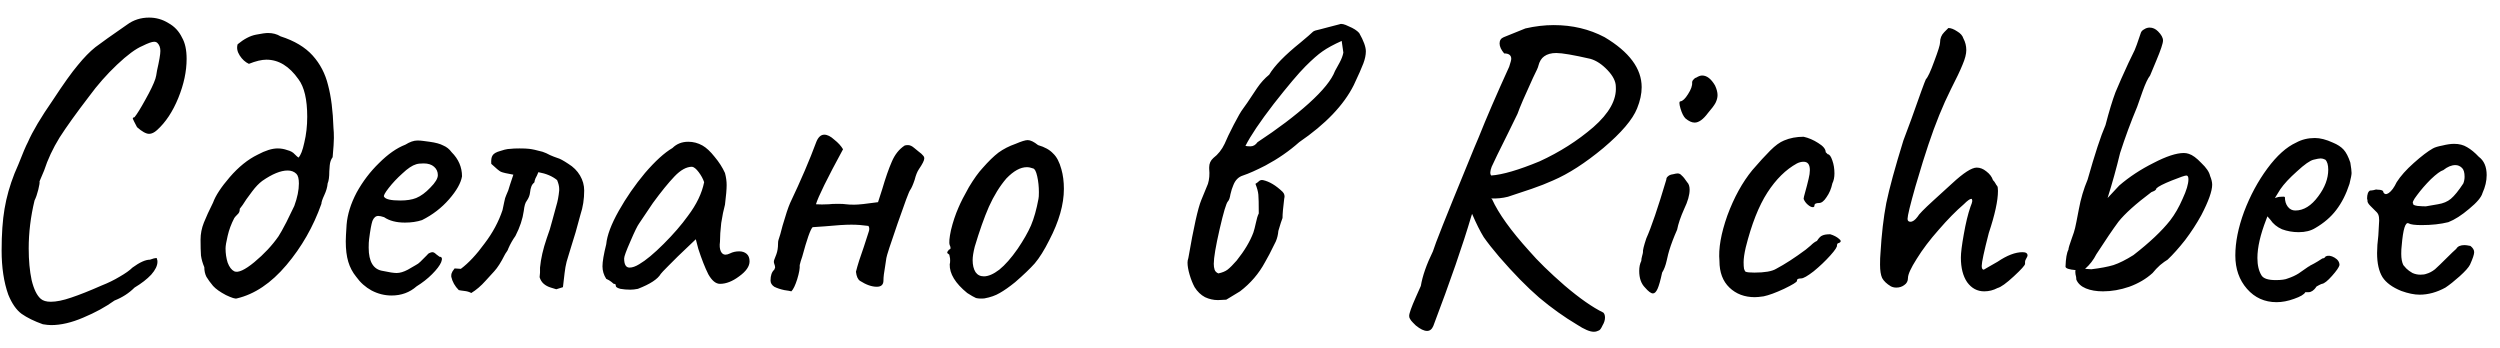
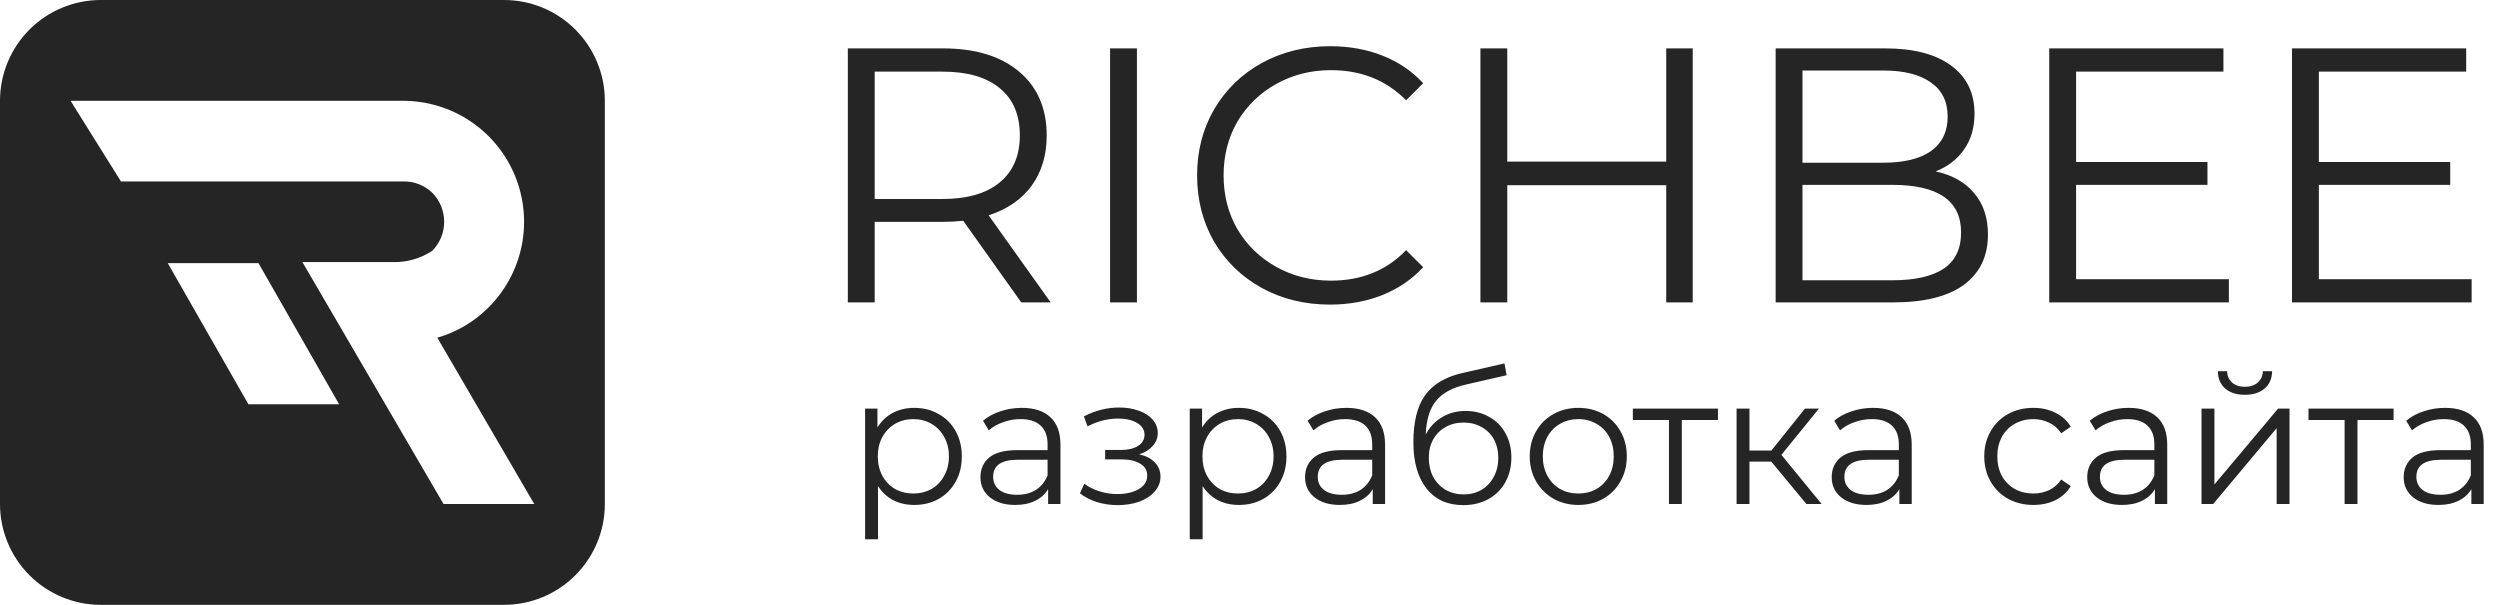
- <svg xmlns="http://www.w3.org/2000/svg" width="108" height="15" viewBox="0 0 108 15" fill="none">
-   <path d="M1.852 14.008C1.48 13.876 1.174 13.726 0.934 13.558C0.706 13.39 0.514 13.114 0.358 12.73C0.166 12.19 0.07 11.554 0.07 10.822C0.07 10.114 0.112 9.514 0.196 9.022C0.28 8.518 0.424 8.008 0.628 7.492L0.79 7.114C0.982 6.622 1.12 6.298 1.204 6.142C1.408 5.674 1.768 5.068 2.284 4.324C2.74 3.628 3.1 3.124 3.364 2.812C3.628 2.488 3.88 2.23 4.12 2.038C4.372 1.846 4.828 1.522 5.488 1.066C5.764 0.862 6.082 0.76 6.442 0.76C6.742 0.76 7.018 0.838 7.27 0.994C7.534 1.138 7.732 1.348 7.864 1.624C7.996 1.852 8.062 2.158 8.062 2.542C8.062 3.082 7.942 3.646 7.702 4.234C7.462 4.822 7.156 5.284 6.784 5.62C6.664 5.728 6.55 5.782 6.442 5.782C6.31 5.782 6.136 5.686 5.92 5.494C5.812 5.29 5.752 5.17 5.74 5.134C5.728 5.098 5.752 5.074 5.812 5.062C5.92 4.93 6.076 4.678 6.28 4.306C6.496 3.922 6.64 3.622 6.712 3.406C6.736 3.334 6.76 3.214 6.784 3.046C6.88 2.626 6.928 2.344 6.928 2.2C6.928 2.056 6.886 1.942 6.802 1.858C6.766 1.822 6.718 1.804 6.658 1.804C6.562 1.804 6.394 1.864 6.154 1.984C5.866 2.104 5.5 2.374 5.056 2.794C4.612 3.214 4.21 3.67 3.85 4.162C3.298 4.882 2.872 5.476 2.572 5.944C2.284 6.412 2.062 6.886 1.906 7.366L1.708 7.834C1.72 7.882 1.702 8.002 1.654 8.194C1.606 8.386 1.552 8.542 1.492 8.662C1.324 9.358 1.24 10.048 1.24 10.732C1.24 11.248 1.282 11.704 1.366 12.1C1.462 12.496 1.594 12.766 1.762 12.91C1.858 12.994 2.002 13.036 2.194 13.036C2.434 13.036 2.728 12.976 3.076 12.856C3.436 12.736 3.874 12.562 4.39 12.334C4.666 12.226 4.924 12.1 5.164 11.956C5.416 11.812 5.602 11.68 5.722 11.56C6.034 11.332 6.286 11.218 6.478 11.218C6.61 11.17 6.7 11.146 6.748 11.146C6.772 11.146 6.784 11.164 6.784 11.2C6.796 11.224 6.802 11.26 6.802 11.308C6.802 11.476 6.712 11.662 6.532 11.866C6.352 12.058 6.112 12.244 5.812 12.424C5.572 12.664 5.284 12.85 4.948 12.982C4.564 13.258 4.114 13.504 3.598 13.72C3.094 13.936 2.632 14.044 2.212 14.044C2.116 14.044 1.996 14.032 1.852 14.008ZM10.23 12.892C10.17 12.916 10.014 12.868 9.762 12.748C9.51 12.616 9.324 12.484 9.204 12.352C9.084 12.208 8.988 12.076 8.916 11.956C8.856 11.836 8.826 11.698 8.826 11.542C8.754 11.374 8.706 11.206 8.682 11.038C8.67 10.858 8.664 10.63 8.664 10.354C8.664 10.102 8.712 9.856 8.808 9.616C8.904 9.376 9.036 9.088 9.204 8.752C9.312 8.452 9.552 8.086 9.924 7.654C10.308 7.21 10.71 6.886 11.13 6.682C11.466 6.502 11.754 6.412 11.994 6.412C12.138 6.412 12.276 6.436 12.408 6.484C12.552 6.52 12.66 6.58 12.732 6.664C12.804 6.736 12.858 6.784 12.894 6.808C12.99 6.712 13.074 6.496 13.146 6.16C13.23 5.812 13.272 5.44 13.272 5.044C13.272 4.3 13.146 3.76 12.894 3.424C12.498 2.86 12.036 2.578 11.508 2.578C11.304 2.578 11.052 2.638 10.752 2.758C10.596 2.686 10.464 2.566 10.356 2.398C10.248 2.23 10.218 2.068 10.266 1.912C10.542 1.684 10.806 1.546 11.058 1.498C11.298 1.45 11.472 1.426 11.58 1.426C11.784 1.426 11.964 1.474 12.12 1.57C12.72 1.762 13.182 2.038 13.506 2.398C13.83 2.758 14.052 3.184 14.172 3.676C14.304 4.168 14.382 4.786 14.406 5.53C14.418 5.638 14.424 5.782 14.424 5.962C14.424 6.118 14.406 6.394 14.37 6.79C14.298 6.886 14.256 7.006 14.244 7.15C14.232 7.294 14.226 7.378 14.226 7.402C14.226 7.642 14.202 7.816 14.154 7.924C14.142 8.08 14.094 8.248 14.01 8.428C13.926 8.608 13.884 8.734 13.884 8.806C13.536 9.79 13.032 10.672 12.372 11.452C11.712 12.232 10.998 12.712 10.23 12.892ZM10.122 11.722C10.29 11.794 10.578 11.662 10.986 11.326C11.406 10.978 11.754 10.606 12.03 10.21C12.102 10.102 12.216 9.898 12.372 9.598C12.528 9.286 12.642 9.052 12.714 8.896C12.846 8.536 12.912 8.212 12.912 7.924C12.912 7.72 12.876 7.582 12.804 7.51C12.708 7.414 12.582 7.366 12.426 7.366C12.126 7.366 11.76 7.516 11.328 7.816C11.184 7.924 11.04 8.074 10.896 8.266C10.764 8.446 10.68 8.56 10.644 8.608C10.524 8.8 10.428 8.938 10.356 9.022V9.058C10.356 9.142 10.32 9.214 10.248 9.274C10.188 9.334 10.146 9.382 10.122 9.418C9.99 9.67 9.894 9.928 9.834 10.192C9.774 10.444 9.744 10.624 9.744 10.732C9.744 10.948 9.774 11.152 9.834 11.344C9.906 11.536 10.002 11.662 10.122 11.722ZM17.997 12.37C17.697 12.634 17.337 12.766 16.917 12.766C16.617 12.766 16.329 12.694 16.053 12.55C15.789 12.406 15.567 12.208 15.387 11.956C15.231 11.764 15.117 11.548 15.045 11.308C14.973 11.068 14.937 10.774 14.937 10.426C14.937 10.306 14.949 10.066 14.973 9.706C15.009 9.262 15.153 8.8 15.405 8.32C15.669 7.84 15.993 7.414 16.377 7.042C16.761 6.658 17.139 6.394 17.511 6.25C17.703 6.13 17.877 6.07 18.033 6.07C18.117 6.07 18.201 6.076 18.285 6.088C18.369 6.1 18.459 6.112 18.555 6.124C18.819 6.16 19.017 6.214 19.149 6.286C19.293 6.346 19.413 6.442 19.509 6.574C19.809 6.874 19.959 7.222 19.959 7.618C19.911 7.906 19.725 8.236 19.401 8.608C19.077 8.98 18.687 9.28 18.231 9.508C18.015 9.58 17.769 9.616 17.493 9.616C17.121 9.616 16.821 9.538 16.593 9.382C16.485 9.346 16.401 9.328 16.341 9.328C16.233 9.328 16.149 9.4 16.089 9.544C16.041 9.688 15.993 9.952 15.945 10.336C15.933 10.42 15.927 10.54 15.927 10.696C15.927 11.308 16.131 11.644 16.539 11.704C16.815 11.764 17.013 11.794 17.133 11.794C17.277 11.794 17.439 11.746 17.619 11.65L17.961 11.452C18.033 11.416 18.099 11.368 18.159 11.308C18.219 11.248 18.273 11.194 18.321 11.146C18.345 11.122 18.381 11.086 18.429 11.038C18.477 10.978 18.519 10.942 18.555 10.93C18.603 10.906 18.645 10.894 18.681 10.894C18.729 10.894 18.783 10.924 18.843 10.984C18.903 11.032 18.951 11.068 18.987 11.092C19.095 11.092 19.119 11.17 19.059 11.326C18.999 11.47 18.867 11.644 18.663 11.848C18.471 12.04 18.249 12.214 17.997 12.37ZM17.979 8.554C18.183 8.47 18.387 8.32 18.591 8.104C18.807 7.888 18.915 7.708 18.915 7.564C18.915 7.42 18.861 7.3 18.753 7.204C18.645 7.108 18.495 7.06 18.303 7.06C18.159 7.06 18.051 7.072 17.979 7.096C17.811 7.144 17.613 7.276 17.385 7.492C17.157 7.696 16.959 7.906 16.791 8.122C16.623 8.338 16.557 8.464 16.593 8.5C16.653 8.608 16.887 8.662 17.295 8.662C17.571 8.662 17.799 8.626 17.979 8.554ZM20.359 12.658C20.275 12.61 20.173 12.58 20.053 12.568C19.945 12.556 19.867 12.544 19.819 12.532C19.651 12.364 19.543 12.172 19.495 11.956V11.902C19.495 11.842 19.513 11.782 19.549 11.722C19.597 11.662 19.627 11.62 19.639 11.596L19.909 11.614C20.245 11.362 20.587 10.996 20.935 10.516C21.283 10.06 21.541 9.58 21.709 9.076C21.733 8.98 21.757 8.866 21.781 8.734C21.805 8.602 21.835 8.5 21.871 8.428C21.931 8.308 21.985 8.158 22.033 7.978C22.093 7.798 22.141 7.654 22.177 7.546C21.901 7.498 21.721 7.456 21.637 7.42C21.565 7.384 21.427 7.27 21.223 7.078C21.211 6.91 21.229 6.79 21.277 6.718C21.325 6.634 21.439 6.568 21.619 6.52C21.655 6.508 21.715 6.49 21.799 6.466C21.895 6.442 21.979 6.43 22.051 6.43C22.135 6.418 22.267 6.412 22.447 6.412C22.627 6.412 22.765 6.418 22.861 6.43C22.981 6.442 23.173 6.484 23.437 6.556C23.545 6.592 23.653 6.64 23.761 6.7C23.869 6.748 23.977 6.79 24.085 6.826C24.181 6.85 24.337 6.934 24.553 7.078C24.769 7.21 24.937 7.378 25.057 7.582C25.177 7.786 25.237 8.002 25.237 8.23C25.237 8.602 25.183 8.95 25.075 9.274C24.931 9.826 24.799 10.282 24.679 10.642C24.655 10.726 24.613 10.864 24.553 11.056C24.493 11.236 24.451 11.398 24.427 11.542C24.415 11.59 24.379 11.878 24.319 12.406L24.031 12.496C23.995 12.484 23.917 12.46 23.797 12.424C23.677 12.388 23.575 12.334 23.491 12.262C23.407 12.19 23.347 12.094 23.311 11.974L23.329 11.776V11.56C23.365 11.176 23.461 10.756 23.617 10.3C23.713 10.048 23.797 9.778 23.869 9.49C23.953 9.19 24.007 8.992 24.031 8.896C24.091 8.704 24.133 8.482 24.157 8.23V8.158C24.157 8.05 24.127 7.924 24.067 7.78C23.863 7.612 23.593 7.498 23.257 7.438C23.221 7.534 23.179 7.624 23.131 7.708C23.119 7.732 23.107 7.768 23.095 7.816C23.095 7.852 23.089 7.876 23.077 7.888C23.017 7.936 22.975 7.996 22.951 8.068C22.927 8.128 22.909 8.212 22.897 8.32C22.885 8.44 22.837 8.56 22.753 8.68C22.693 8.752 22.651 8.896 22.627 9.112C22.579 9.46 22.459 9.82 22.267 10.192C22.147 10.36 22.045 10.54 21.961 10.732C21.949 10.78 21.925 10.828 21.889 10.876C21.853 10.924 21.823 10.972 21.799 11.02C21.643 11.332 21.493 11.566 21.349 11.722C21.289 11.782 21.163 11.92 20.971 12.136C20.779 12.352 20.575 12.526 20.359 12.658ZM27.557 12.478C27.437 12.502 27.329 12.514 27.233 12.514C27.077 12.514 26.933 12.502 26.801 12.478C26.669 12.442 26.603 12.4 26.603 12.352C26.603 12.316 26.597 12.292 26.585 12.28C26.573 12.268 26.549 12.262 26.513 12.262C26.501 12.25 26.465 12.22 26.405 12.172C26.345 12.124 26.273 12.082 26.189 12.046C26.081 11.878 26.027 11.698 26.027 11.506C26.027 11.302 26.081 10.984 26.189 10.552C26.225 10.168 26.405 9.688 26.729 9.112C27.053 8.536 27.431 7.99 27.863 7.474C28.307 6.958 28.703 6.598 29.051 6.394C29.231 6.214 29.459 6.124 29.735 6.124C29.951 6.124 30.155 6.178 30.347 6.286C30.515 6.382 30.689 6.544 30.869 6.772C31.061 7 31.211 7.234 31.319 7.474C31.367 7.654 31.391 7.828 31.391 7.996C31.391 8.176 31.367 8.458 31.319 8.842C31.259 9.058 31.205 9.322 31.157 9.634C31.121 9.946 31.103 10.216 31.103 10.444C31.079 10.612 31.091 10.75 31.139 10.858C31.187 10.954 31.253 11.002 31.337 11.002C31.397 11.002 31.463 10.984 31.535 10.948C31.655 10.888 31.787 10.858 31.931 10.858C32.063 10.858 32.171 10.894 32.255 10.966C32.339 11.038 32.381 11.146 32.381 11.29C32.381 11.506 32.231 11.722 31.931 11.938C31.643 12.154 31.367 12.262 31.103 12.262C30.923 12.262 30.755 12.124 30.599 11.848C30.455 11.56 30.311 11.194 30.167 10.75L30.059 10.336L29.285 11.074L28.871 11.488C28.679 11.68 28.571 11.794 28.547 11.83C28.415 12.058 28.085 12.274 27.557 12.478ZM27.611 11.416C27.899 11.248 28.253 10.954 28.673 10.534C29.093 10.114 29.441 9.712 29.717 9.328C30.089 8.836 30.323 8.35 30.419 7.87C30.371 7.726 30.293 7.582 30.185 7.438C30.077 7.294 29.981 7.216 29.897 7.204C29.657 7.204 29.405 7.342 29.141 7.618C28.877 7.894 28.565 8.278 28.205 8.77L27.611 9.652C27.539 9.748 27.413 10.006 27.233 10.426C27.053 10.834 26.963 11.08 26.963 11.164C26.963 11.428 27.041 11.56 27.197 11.56C27.317 11.56 27.455 11.512 27.611 11.416ZM34.187 12.586C34.151 12.574 34.049 12.556 33.881 12.532C33.713 12.496 33.569 12.448 33.449 12.388C33.341 12.316 33.287 12.226 33.287 12.118C33.287 11.902 33.341 11.746 33.449 11.65L33.485 11.56C33.485 11.512 33.473 11.458 33.449 11.398C33.425 11.338 33.425 11.278 33.449 11.218C33.461 11.182 33.491 11.104 33.539 10.984C33.587 10.852 33.611 10.702 33.611 10.534C33.611 10.462 33.617 10.408 33.629 10.372C33.677 10.24 33.737 10.03 33.809 9.742C33.941 9.286 34.049 8.962 34.133 8.77C34.601 7.786 34.979 6.904 35.267 6.124C35.351 5.92 35.465 5.818 35.609 5.818C35.741 5.818 35.885 5.89 36.041 6.034C36.209 6.166 36.335 6.304 36.419 6.448C35.735 7.708 35.345 8.5 35.249 8.824C35.405 8.836 35.591 8.836 35.807 8.824C35.891 8.812 36.023 8.806 36.203 8.806C36.359 8.806 36.473 8.812 36.545 8.824C36.629 8.836 36.749 8.842 36.905 8.842C37.085 8.842 37.427 8.806 37.931 8.734L38.111 8.176C38.255 7.684 38.393 7.288 38.525 6.988C38.657 6.676 38.843 6.442 39.083 6.286C39.119 6.274 39.167 6.268 39.227 6.268C39.311 6.268 39.401 6.31 39.497 6.394C39.545 6.43 39.611 6.484 39.695 6.556C39.779 6.616 39.839 6.67 39.875 6.718C39.911 6.754 39.929 6.796 39.929 6.844C39.929 6.928 39.851 7.084 39.695 7.312C39.623 7.42 39.563 7.57 39.515 7.762C39.443 7.978 39.377 8.128 39.317 8.212C39.269 8.272 39.089 8.752 38.777 9.652C38.465 10.552 38.303 11.05 38.291 11.146L38.237 11.506C38.189 11.77 38.165 11.974 38.165 12.118C38.165 12.298 38.069 12.388 37.877 12.388C37.661 12.388 37.421 12.304 37.157 12.136C37.061 12.076 37.001 11.944 36.977 11.74C37.049 11.452 37.163 11.092 37.319 10.66L37.517 10.048C37.565 9.928 37.565 9.832 37.517 9.76C37.265 9.724 37.019 9.706 36.779 9.706C36.515 9.706 36.131 9.73 35.627 9.778L35.105 9.814C35.009 9.91 34.859 10.336 34.655 11.092C34.607 11.224 34.571 11.344 34.547 11.452C34.559 11.584 34.523 11.788 34.439 12.064C34.355 12.328 34.271 12.502 34.187 12.586ZM42.522 12.892C42.378 12.904 42.258 12.898 42.162 12.874C42.078 12.838 41.952 12.766 41.784 12.658C41.268 12.238 41.016 11.824 41.028 11.416C41.04 11.38 41.046 11.326 41.046 11.254C41.046 11.182 41.04 11.128 41.028 11.092C41.016 11.044 41.01 11.014 41.01 11.002C40.962 10.966 40.932 10.942 40.92 10.93C40.92 10.906 40.926 10.882 40.938 10.858C40.962 10.834 40.98 10.81 40.992 10.786C41.04 10.774 41.064 10.75 41.064 10.714C41.064 10.678 41.052 10.636 41.028 10.588C40.992 10.492 41.01 10.276 41.082 9.94C41.166 9.592 41.274 9.268 41.406 8.968C41.502 8.74 41.652 8.446 41.856 8.086C42.072 7.726 42.27 7.45 42.45 7.258C42.702 6.97 42.93 6.748 43.134 6.592C43.35 6.436 43.596 6.31 43.872 6.214C44.124 6.106 44.298 6.052 44.394 6.052C44.514 6.052 44.664 6.124 44.844 6.268C45.132 6.352 45.348 6.472 45.492 6.628C45.648 6.772 45.768 7 45.852 7.312C45.924 7.564 45.96 7.846 45.96 8.158C45.96 8.83 45.75 9.568 45.33 10.372C45.114 10.804 44.904 11.14 44.7 11.38C44.496 11.608 44.214 11.878 43.854 12.19C43.602 12.394 43.38 12.55 43.188 12.658C43.008 12.766 42.786 12.844 42.522 12.892ZM43.962 10.75C44.214 10.378 44.406 10.042 44.538 9.742C44.67 9.43 44.778 9.046 44.862 8.59C44.874 8.542 44.88 8.446 44.88 8.302C44.88 8.062 44.856 7.834 44.808 7.618C44.76 7.402 44.7 7.288 44.628 7.276C44.532 7.24 44.442 7.222 44.358 7.222C44.082 7.222 43.788 7.384 43.476 7.708C43.188 8.044 42.936 8.452 42.72 8.932C42.516 9.4 42.312 9.976 42.108 10.66C42.048 10.9 42.018 11.092 42.018 11.236C42.018 11.452 42.06 11.626 42.144 11.758C42.228 11.878 42.348 11.938 42.504 11.938C42.696 11.938 42.918 11.842 43.17 11.65C43.422 11.446 43.686 11.146 43.962 10.75ZM52.975 12.946C52.939 12.946 52.819 12.952 52.615 12.964C52.423 12.964 52.237 12.922 52.057 12.838C51.877 12.742 51.727 12.598 51.607 12.406C51.523 12.25 51.451 12.07 51.391 11.866C51.331 11.662 51.301 11.488 51.301 11.344C51.301 11.284 51.313 11.218 51.337 11.146C51.565 9.826 51.751 8.992 51.895 8.644L52.183 7.942C52.243 7.75 52.261 7.534 52.237 7.294V7.222C52.237 7.066 52.297 6.934 52.417 6.826C52.621 6.67 52.783 6.466 52.903 6.214C52.987 6.01 53.119 5.734 53.299 5.386C53.479 5.038 53.611 4.81 53.695 4.702C53.827 4.522 53.947 4.348 54.055 4.18C54.079 4.144 54.163 4.018 54.307 3.802C54.463 3.574 54.637 3.382 54.829 3.226C55.057 2.842 55.507 2.38 56.179 1.84C56.467 1.6 56.647 1.444 56.719 1.372C56.755 1.336 56.863 1.3 57.043 1.264C57.223 1.216 57.337 1.186 57.385 1.174C57.481 1.15 57.643 1.108 57.871 1.048C57.943 1.012 58.075 1.042 58.267 1.138C58.471 1.222 58.621 1.318 58.717 1.426C58.909 1.762 59.005 2.026 59.005 2.218C59.005 2.374 58.969 2.548 58.897 2.74C58.825 2.932 58.687 3.244 58.483 3.676C58.051 4.54 57.265 5.362 56.125 6.142C55.693 6.526 55.207 6.862 54.667 7.15C54.271 7.354 53.947 7.498 53.695 7.582C53.503 7.642 53.365 7.78 53.281 7.996C53.233 8.104 53.191 8.236 53.155 8.392C53.131 8.548 53.095 8.65 53.047 8.698C52.975 8.77 52.855 9.172 52.687 9.904C52.519 10.636 52.435 11.134 52.435 11.398C52.435 11.494 52.447 11.578 52.471 11.65C52.495 11.722 52.549 11.776 52.633 11.812C52.801 11.776 52.933 11.722 53.029 11.65C53.137 11.566 53.269 11.434 53.425 11.254C53.761 10.834 54.001 10.432 54.145 10.048C54.181 9.94 54.217 9.802 54.253 9.634C54.289 9.454 54.331 9.316 54.379 9.22C54.379 8.8 54.373 8.53 54.361 8.41C54.349 8.278 54.307 8.122 54.235 7.942C54.295 7.906 54.343 7.87 54.379 7.834C54.427 7.786 54.487 7.768 54.559 7.78C54.835 7.84 55.117 8.008 55.405 8.284C55.489 8.368 55.513 8.47 55.477 8.59C55.429 8.974 55.405 9.25 55.405 9.418C55.369 9.502 55.309 9.688 55.225 9.976C55.213 10.132 55.177 10.282 55.117 10.426C54.901 10.87 54.745 11.17 54.649 11.326C54.385 11.818 54.025 12.238 53.569 12.586L52.975 12.946ZM53.803 6.304C53.863 6.316 53.935 6.322 54.019 6.322C54.139 6.322 54.241 6.262 54.325 6.142C55.201 5.566 55.939 5.008 56.539 4.468C57.151 3.916 57.529 3.448 57.673 3.064C57.721 2.968 57.787 2.848 57.871 2.704C57.955 2.548 58.009 2.404 58.033 2.272L57.961 1.768C57.613 1.924 57.337 2.074 57.133 2.218C56.941 2.35 56.695 2.566 56.395 2.866C56.095 3.166 55.639 3.706 55.027 4.486C54.427 5.266 54.019 5.872 53.803 6.304ZM69.318 1.606C70.386 2.242 70.92 2.962 70.92 3.766C70.92 4.054 70.854 4.36 70.722 4.684C70.53 5.164 70.044 5.734 69.264 6.394C68.484 7.042 67.758 7.51 67.086 7.798C66.822 7.918 66.516 8.038 66.168 8.158C65.82 8.278 65.478 8.392 65.142 8.5C64.902 8.56 64.662 8.584 64.422 8.572L64.458 8.608C64.734 9.22 65.268 9.964 66.06 10.84C66.432 11.272 66.942 11.77 67.59 12.334C68.238 12.886 68.796 13.276 69.264 13.504C69.312 13.552 69.336 13.624 69.336 13.72C69.336 13.828 69.3 13.942 69.228 14.062C69.168 14.194 69.114 14.266 69.066 14.278C69.042 14.29 69.012 14.302 68.976 14.314C68.94 14.326 68.898 14.332 68.85 14.332C68.682 14.332 68.442 14.23 68.13 14.026C67.566 13.69 67.02 13.3 66.492 12.856C65.964 12.4 65.388 11.812 64.764 11.092C64.488 10.768 64.266 10.486 64.098 10.246C63.942 9.994 63.774 9.658 63.594 9.238L63.558 9.346C63.198 10.57 62.652 12.148 61.92 14.08C61.86 14.224 61.77 14.296 61.65 14.296C61.518 14.296 61.356 14.218 61.164 14.062C61.14 14.038 61.098 13.996 61.038 13.936C60.978 13.876 60.936 13.822 60.912 13.774C60.888 13.738 60.876 13.696 60.876 13.648C60.876 13.54 60.972 13.27 61.164 12.838L61.38 12.352C61.452 11.92 61.626 11.422 61.902 10.858C61.986 10.57 62.472 9.346 63.36 7.186L63.684 6.394L63.882 5.926C64.206 5.11 64.644 4.096 65.196 2.884C65.256 2.704 65.286 2.59 65.286 2.542C65.286 2.386 65.184 2.308 64.98 2.308C64.848 2.152 64.782 2.008 64.782 1.876C64.782 1.744 64.842 1.654 64.962 1.606L65.898 1.228C66.318 1.132 66.726 1.084 67.122 1.084C67.926 1.084 68.658 1.258 69.318 1.606ZM66.51 6.97C67.374 6.574 68.148 6.082 68.832 5.494C69.516 4.894 69.84 4.312 69.804 3.748C69.804 3.52 69.684 3.28 69.444 3.028C69.204 2.776 68.958 2.614 68.706 2.542C67.974 2.374 67.482 2.29 67.23 2.29C67.014 2.29 66.84 2.338 66.708 2.434C66.588 2.518 66.504 2.656 66.456 2.848C66.456 2.884 66.378 3.058 66.222 3.37C65.874 4.126 65.652 4.642 65.556 4.918L65.142 5.764C64.758 6.532 64.524 7.012 64.44 7.204C64.368 7.396 64.362 7.522 64.422 7.582C64.914 7.546 65.61 7.342 66.51 6.97ZM72.812 5.116C72.728 5.032 72.656 4.888 72.596 4.684C72.536 4.48 72.536 4.378 72.596 4.378C72.692 4.366 72.8 4.264 72.92 4.072C73.052 3.868 73.112 3.7 73.1 3.568C73.1 3.52 73.118 3.478 73.154 3.442C73.19 3.394 73.232 3.364 73.28 3.352C73.376 3.292 73.46 3.262 73.532 3.262C73.736 3.262 73.922 3.406 74.09 3.694C74.162 3.85 74.198 3.988 74.198 4.108C74.198 4.216 74.168 4.33 74.108 4.45C74.048 4.558 73.94 4.702 73.784 4.882C73.58 5.158 73.388 5.296 73.208 5.296C73.088 5.296 72.956 5.236 72.812 5.116ZM71.066 12.424C70.898 12.256 70.814 12.016 70.814 11.704C70.814 11.536 70.844 11.392 70.904 11.272C70.904 11.212 70.916 11.14 70.94 11.056C70.964 10.972 70.976 10.918 70.976 10.894C70.964 10.822 71.012 10.624 71.12 10.3C71.336 9.82 71.624 8.974 71.984 7.762C71.984 7.702 72.008 7.654 72.056 7.618C72.104 7.57 72.176 7.54 72.272 7.528C72.368 7.504 72.434 7.492 72.47 7.492C72.542 7.492 72.602 7.522 72.65 7.582C72.71 7.63 72.788 7.726 72.884 7.87C72.956 7.942 72.992 8.05 72.992 8.194C72.992 8.422 72.914 8.698 72.758 9.022C72.602 9.37 72.5 9.67 72.452 9.922C72.308 10.246 72.194 10.546 72.11 10.822C72.086 10.894 72.05 11.038 72.002 11.254C71.954 11.47 71.888 11.644 71.804 11.776C71.732 12.112 71.666 12.346 71.606 12.478C71.546 12.61 71.48 12.676 71.408 12.676C71.324 12.676 71.21 12.592 71.066 12.424ZM76.188 12.802C76.02 12.826 75.894 12.838 75.81 12.838C75.366 12.838 75 12.7 74.712 12.424C74.424 12.148 74.28 11.764 74.28 11.272C74.232 10.744 74.346 10.09 74.622 9.31C74.91 8.53 75.27 7.876 75.702 7.348C76.002 7 76.26 6.718 76.476 6.502C76.692 6.286 76.89 6.142 77.07 6.07C77.322 5.962 77.604 5.908 77.916 5.908C78.132 5.956 78.342 6.046 78.546 6.178C78.762 6.31 78.87 6.442 78.87 6.574L78.96 6.664C79.032 6.664 79.098 6.754 79.158 6.934C79.218 7.102 79.248 7.288 79.248 7.492C79.248 7.66 79.218 7.804 79.158 7.924C79.11 8.152 79.026 8.35 78.906 8.518C78.798 8.686 78.69 8.77 78.582 8.77C78.45 8.77 78.384 8.806 78.384 8.878C78.384 8.926 78.36 8.95 78.312 8.95C78.252 8.95 78.18 8.914 78.096 8.842C78.012 8.77 77.952 8.686 77.916 8.59C77.916 8.554 77.94 8.452 77.988 8.284C78.036 8.116 78.084 7.93 78.132 7.726C78.168 7.582 78.186 7.456 78.186 7.348C78.186 7.108 78.096 6.988 77.916 6.988C77.82 6.988 77.724 7.012 77.628 7.06C77.148 7.324 76.722 7.744 76.35 8.32C75.978 8.896 75.666 9.688 75.414 10.696C75.354 10.96 75.324 11.17 75.324 11.326C75.324 11.446 75.33 11.542 75.342 11.614C75.366 11.686 75.39 11.728 75.414 11.74C75.474 11.764 75.6 11.776 75.792 11.776C76.236 11.776 76.548 11.722 76.728 11.614C77.112 11.41 77.538 11.134 78.006 10.786C78.054 10.75 78.126 10.69 78.222 10.606C78.318 10.51 78.408 10.444 78.492 10.408C78.576 10.276 78.654 10.198 78.726 10.174C78.798 10.138 78.912 10.12 79.068 10.12C79.224 10.168 79.35 10.234 79.446 10.318C79.542 10.39 79.542 10.45 79.446 10.498C79.41 10.498 79.386 10.51 79.374 10.534C79.362 10.558 79.356 10.576 79.356 10.588C79.38 10.648 79.284 10.798 79.068 11.038C78.852 11.278 78.612 11.506 78.348 11.722C78.084 11.926 77.904 12.028 77.808 12.028C77.76 12.028 77.718 12.034 77.682 12.046C77.646 12.058 77.628 12.088 77.628 12.136C77.628 12.184 77.442 12.298 77.07 12.478C76.71 12.646 76.416 12.754 76.188 12.802ZM86.294 12.442C86.114 12.538 85.922 12.586 85.718 12.586C85.418 12.586 85.172 12.454 84.98 12.19C84.8 11.926 84.71 11.572 84.71 11.128C84.71 10.924 84.752 10.588 84.836 10.12C84.92 9.64 85.016 9.244 85.124 8.932C85.136 8.908 85.154 8.86 85.178 8.788C85.202 8.716 85.208 8.668 85.196 8.644C85.196 8.608 85.184 8.59 85.16 8.59C85.1 8.59 84.992 8.668 84.836 8.824C84.5 9.112 84.14 9.478 83.756 9.922C83.372 10.354 83.054 10.774 82.802 11.182C82.55 11.578 82.424 11.854 82.424 12.01C82.424 12.142 82.37 12.244 82.262 12.316C82.166 12.388 82.052 12.424 81.92 12.424C81.836 12.424 81.758 12.406 81.686 12.37C81.506 12.262 81.38 12.142 81.308 12.01C81.248 11.878 81.218 11.686 81.218 11.434C81.218 11.23 81.224 11.068 81.236 10.948C81.284 10.12 81.368 9.394 81.488 8.77C81.62 8.134 81.866 7.234 82.226 6.07C82.238 6.034 82.352 5.728 82.568 5.152C82.94 4.096 83.15 3.52 83.198 3.424C83.282 3.34 83.402 3.082 83.558 2.65C83.726 2.206 83.81 1.936 83.81 1.84C83.81 1.66 83.87 1.51 83.99 1.39L84.17 1.21C84.278 1.21 84.404 1.258 84.548 1.354C84.692 1.438 84.782 1.54 84.818 1.66C84.902 1.816 84.944 1.984 84.944 2.164C84.944 2.332 84.89 2.542 84.782 2.794C84.686 3.034 84.518 3.388 84.278 3.856C83.93 4.552 83.606 5.35 83.306 6.25C83.174 6.634 82.988 7.234 82.748 8.05C82.52 8.854 82.406 9.322 82.406 9.454C82.406 9.538 82.448 9.58 82.532 9.58C82.628 9.58 82.73 9.508 82.838 9.364C82.886 9.268 83.114 9.034 83.522 8.662C83.57 8.614 83.84 8.368 84.332 7.924C84.824 7.468 85.178 7.24 85.394 7.24C85.538 7.24 85.676 7.294 85.808 7.402C85.952 7.51 86.048 7.636 86.096 7.78C86.144 7.828 86.18 7.876 86.204 7.924C86.228 7.972 86.252 8.008 86.276 8.032C86.3 8.056 86.312 8.128 86.312 8.248C86.312 8.668 86.18 9.274 85.916 10.066C85.712 10.858 85.61 11.332 85.61 11.488C85.61 11.596 85.64 11.65 85.7 11.65C85.736 11.626 85.808 11.584 85.916 11.524C86.024 11.464 86.15 11.392 86.294 11.308C86.702 11.032 87.062 10.894 87.374 10.894C87.518 10.894 87.59 10.942 87.59 11.038C87.59 11.062 87.572 11.104 87.536 11.164C87.5 11.224 87.482 11.272 87.482 11.308V11.398C87.482 11.458 87.32 11.638 86.996 11.938C86.672 12.238 86.438 12.406 86.294 12.442ZM95.476 7.6C95.536 7.744 95.566 7.87 95.566 7.978C95.566 8.254 95.41 8.692 95.098 9.292C94.894 9.664 94.66 10.024 94.396 10.372C94.132 10.708 93.88 10.99 93.64 11.218C93.556 11.266 93.448 11.344 93.316 11.452C93.196 11.56 93.088 11.674 92.992 11.794C92.716 12.046 92.38 12.244 91.984 12.388C91.6 12.52 91.222 12.586 90.85 12.586C90.562 12.586 90.316 12.544 90.112 12.46C89.908 12.376 89.77 12.25 89.698 12.082C89.698 12.01 89.686 11.932 89.662 11.848C89.65 11.764 89.65 11.704 89.662 11.668C89.386 11.644 89.242 11.596 89.23 11.524C89.242 11.164 89.284 10.918 89.356 10.786C89.356 10.726 89.404 10.564 89.5 10.3C89.572 10.108 89.62 9.958 89.644 9.85C89.668 9.754 89.722 9.484 89.806 9.04C89.89 8.584 90.016 8.158 90.184 7.762C90.496 6.658 90.754 5.872 90.958 5.404C91.114 4.804 91.258 4.33 91.39 3.982C91.534 3.634 91.72 3.214 91.948 2.722L92.218 2.164C92.254 2.092 92.344 1.84 92.488 1.408C92.512 1.348 92.56 1.3 92.632 1.264C92.704 1.216 92.782 1.192 92.866 1.192C92.998 1.192 93.118 1.246 93.226 1.354C93.37 1.498 93.442 1.63 93.442 1.75C93.442 1.87 93.346 2.158 93.154 2.614L92.884 3.262C92.788 3.382 92.68 3.61 92.56 3.946C92.44 4.282 92.362 4.504 92.326 4.612C92.05 5.272 91.804 5.938 91.588 6.61C91.432 7.258 91.252 7.906 91.048 8.554L91.552 8.014C91.984 7.642 92.476 7.318 93.028 7.042C93.58 6.754 94.018 6.61 94.342 6.61C94.414 6.61 94.486 6.622 94.558 6.646C94.714 6.694 94.894 6.826 95.098 7.042C95.314 7.246 95.44 7.432 95.476 7.6ZM93.748 9.526C93.952 9.262 94.132 8.95 94.288 8.59C94.456 8.23 94.54 7.948 94.54 7.744C94.54 7.636 94.51 7.582 94.45 7.582C94.39 7.582 94.18 7.654 93.82 7.798C93.46 7.942 93.238 8.056 93.154 8.14C93.154 8.176 93.124 8.212 93.064 8.248C93.004 8.272 92.962 8.29 92.938 8.302C92.266 8.806 91.792 9.232 91.516 9.58C91.276 9.904 90.958 10.372 90.562 10.984C90.442 11.224 90.28 11.434 90.076 11.614L90.346 11.632C90.742 11.584 91.06 11.524 91.3 11.452C91.552 11.368 91.84 11.224 92.164 11.02C92.86 10.48 93.388 9.982 93.748 9.526ZM98.348 13.054C97.832 13.054 97.406 12.862 97.07 12.478C96.734 12.094 96.566 11.614 96.566 11.038C96.566 10.462 96.692 9.832 96.944 9.148C97.208 8.452 97.544 7.828 97.952 7.276C98.36 6.724 98.774 6.352 99.194 6.16C99.434 6.028 99.704 5.962 100.004 5.962C100.232 5.962 100.49 6.028 100.778 6.16C100.982 6.244 101.138 6.346 101.246 6.466C101.354 6.586 101.45 6.772 101.534 7.024C101.57 7.24 101.588 7.39 101.588 7.474C101.588 7.546 101.558 7.702 101.498 7.942C101.354 8.386 101.162 8.764 100.922 9.076C100.694 9.376 100.394 9.634 100.022 9.85C99.83 9.97 99.59 10.03 99.302 10.03C99.05 10.03 98.81 9.988 98.582 9.904C98.366 9.808 98.198 9.67 98.078 9.49L97.952 9.346L97.898 9.49C97.646 10.138 97.52 10.69 97.52 11.146C97.52 11.458 97.58 11.71 97.7 11.902C97.784 12.034 97.988 12.1 98.312 12.1C98.552 12.1 98.726 12.076 98.834 12.028C99.014 11.968 99.17 11.896 99.302 11.812C99.446 11.716 99.584 11.62 99.716 11.524L99.788 11.488H99.77C99.914 11.416 100.034 11.35 100.13 11.29C100.226 11.23 100.292 11.188 100.328 11.164C100.352 11.164 100.376 11.158 100.4 11.146C100.424 11.134 100.448 11.11 100.472 11.074C100.58 11.026 100.706 11.044 100.85 11.128C100.994 11.212 101.066 11.32 101.066 11.452C101.042 11.548 100.934 11.704 100.742 11.92C100.55 12.136 100.406 12.25 100.31 12.262C100.298 12.262 100.256 12.28 100.184 12.316C100.112 12.352 100.064 12.382 100.04 12.406H100.058C99.95 12.55 99.842 12.622 99.734 12.622H99.59C99.542 12.718 99.38 12.814 99.104 12.91C98.84 13.006 98.588 13.054 98.348 13.054ZM99.158 9.094C99.518 9.094 99.848 8.89 100.148 8.482C100.436 8.098 100.58 7.714 100.58 7.33C100.58 7.126 100.538 6.982 100.454 6.898C100.382 6.862 100.316 6.844 100.256 6.844C100.196 6.844 100.094 6.862 99.95 6.898C99.794 6.934 99.554 7.102 99.23 7.402C98.906 7.69 98.666 7.948 98.51 8.176L98.276 8.554C98.372 8.518 98.462 8.5 98.546 8.5C98.642 8.488 98.696 8.494 98.708 8.518C98.708 8.686 98.75 8.824 98.834 8.932C98.918 9.04 99.026 9.094 99.158 9.094ZM103.734 12.568C103.35 12.412 103.08 12.214 102.924 11.974C102.768 11.722 102.69 11.374 102.69 10.93C102.69 10.714 102.708 10.462 102.744 10.174L102.78 9.526C102.78 9.418 102.768 9.334 102.744 9.274C102.72 9.214 102.666 9.148 102.582 9.076C102.558 9.052 102.498 8.992 102.402 8.896C102.306 8.8 102.264 8.722 102.276 8.662L102.258 8.572C102.258 8.488 102.27 8.41 102.294 8.338C102.33 8.266 102.366 8.23 102.402 8.23C102.438 8.23 102.486 8.224 102.546 8.212C102.606 8.188 102.66 8.182 102.708 8.194C102.876 8.194 102.96 8.23 102.96 8.302C103.008 8.398 103.086 8.41 103.194 8.338C103.314 8.254 103.428 8.098 103.536 7.87C103.704 7.606 103.95 7.33 104.274 7.042C104.61 6.742 104.886 6.532 105.102 6.412C105.186 6.364 105.324 6.322 105.516 6.286C105.708 6.238 105.876 6.214 106.02 6.214C106.236 6.214 106.422 6.262 106.578 6.358C106.746 6.454 106.914 6.592 107.082 6.772C107.31 6.94 107.424 7.204 107.424 7.564C107.424 7.816 107.364 8.074 107.244 8.338C107.196 8.518 107.004 8.746 106.668 9.022C106.344 9.298 106.044 9.49 105.768 9.598C105.432 9.682 105.048 9.724 104.616 9.724C104.328 9.724 104.142 9.7 104.058 9.652C103.914 9.568 103.812 9.892 103.752 10.624C103.74 10.708 103.734 10.822 103.734 10.966C103.734 11.17 103.764 11.332 103.824 11.452C103.836 11.464 103.878 11.512 103.95 11.596C104.022 11.668 104.112 11.734 104.22 11.794C104.328 11.842 104.442 11.866 104.562 11.866C104.67 11.866 104.754 11.854 104.814 11.83C104.946 11.794 105.072 11.728 105.192 11.632C105.312 11.524 105.48 11.362 105.696 11.146C105.888 10.954 106.026 10.822 106.11 10.75C106.17 10.642 106.29 10.588 106.47 10.588C106.518 10.588 106.602 10.6 106.722 10.624C106.83 10.708 106.884 10.798 106.884 10.894C106.884 10.99 106.824 11.17 106.704 11.434C106.644 11.554 106.494 11.722 106.254 11.938C106.026 12.142 105.822 12.304 105.642 12.424C105.27 12.628 104.898 12.73 104.526 12.73C104.298 12.73 104.034 12.676 103.734 12.568ZM104.796 8.914C104.916 8.89 105.09 8.86 105.318 8.824C105.546 8.788 105.732 8.71 105.876 8.59C106.032 8.458 106.212 8.236 106.416 7.924C106.452 7.828 106.47 7.732 106.47 7.636C106.47 7.456 106.434 7.33 106.362 7.258C106.278 7.174 106.182 7.132 106.074 7.132C105.906 7.132 105.732 7.204 105.552 7.348C105.432 7.384 105.252 7.516 105.012 7.744C104.784 7.972 104.586 8.2 104.418 8.428C104.25 8.644 104.196 8.77 104.256 8.806C104.232 8.842 104.292 8.872 104.436 8.896C104.58 8.908 104.7 8.914 104.796 8.914Z" fill="black" />
+ <svg xmlns="http://www.w3.org/2000/svg" width="124" height="30" viewBox="0 0 124 30" fill="none">
+   <path d="M50.656 15L47.776 10.95C47.452 10.986 47.116 11.004 46.768 11.004H43.384V15H42.052V2.4H46.768C48.376 2.4 49.636 2.784 50.548 3.552C51.46 4.32 51.916 5.376 51.916 6.72C51.916 7.704 51.664 8.538 51.16 9.222C50.668 9.894 49.96 10.38 49.036 10.68L52.114 15H50.656ZM46.732 9.87C47.98 9.87 48.934 9.594 49.594 9.042C50.254 8.49 50.584 7.716 50.584 6.72C50.584 5.7 50.254 4.92 49.594 4.38C48.934 3.828 47.98 3.552 46.732 3.552H43.384V9.87H46.732ZM55.06 2.4H56.392V15H55.06V2.4ZM65.963 15.108C64.716 15.108 63.587 14.832 62.58 14.28C61.584 13.728 60.797 12.966 60.221 11.994C59.657 11.01 59.376 9.912 59.376 8.7C59.376 7.488 59.657 6.396 60.221 5.424C60.797 4.44 61.59 3.672 62.597 3.12C63.605 2.568 64.734 2.292 65.981 2.292C66.918 2.292 67.781 2.448 68.573 2.76C69.365 3.072 70.037 3.528 70.59 4.128L69.743 4.974C68.76 3.978 67.517 3.48 66.017 3.48C65.022 3.48 64.115 3.708 63.3 4.164C62.483 4.62 61.842 5.244 61.373 6.036C60.917 6.828 60.69 7.716 60.69 8.7C60.69 9.684 60.917 10.572 61.373 11.364C61.842 12.156 62.483 12.78 63.3 13.236C64.115 13.692 65.022 13.92 66.017 13.92C67.529 13.92 68.772 13.416 69.743 12.408L70.59 13.254C70.037 13.854 69.359 14.316 68.555 14.64C67.763 14.952 66.9 15.108 65.963 15.108ZM83.959 2.4V15H82.645V9.186H74.761V15H73.429V2.4H74.761V8.016H82.645V2.4H83.959ZM96.01 8.502C96.838 8.682 97.474 9.042 97.918 9.582C98.374 10.11 98.602 10.794 98.602 11.634C98.602 12.714 98.2 13.548 97.395 14.136C96.603 14.712 95.427 15 93.868 15H88.072V2.4H93.507C94.912 2.4 95.998 2.682 96.766 3.246C97.546 3.81 97.936 4.608 97.936 5.64C97.936 6.336 97.761 6.93 97.413 7.422C97.078 7.902 96.609 8.262 96.01 8.502ZM89.403 3.498V8.07H93.418C94.438 8.07 95.224 7.878 95.775 7.494C96.328 7.098 96.603 6.528 96.603 5.784C96.603 5.04 96.328 4.476 95.775 4.092C95.224 3.696 94.438 3.498 93.418 3.498H89.403ZM93.85 13.902C94.978 13.902 95.829 13.71 96.406 13.326C96.981 12.942 97.269 12.342 97.269 11.526C97.269 9.954 96.129 9.168 93.85 9.168H89.403V13.902H93.85ZM110.552 13.848V15H101.642V2.4H110.282V3.552H102.974V8.034H109.49V9.168H102.974V13.848H110.552ZM122.593 13.848V15H113.683V2.4H122.323V3.552H115.015V8.034H121.531V9.168H115.015V13.848H122.593Z" fill="#252525" />
+   <path d="M45.348 20.23C45.792 20.23 46.194 20.332 46.554 20.536C46.914 20.734 47.196 21.016 47.4 21.382C47.604 21.748 47.706 22.165 47.706 22.633C47.706 23.107 47.604 23.527 47.4 23.893C47.196 24.259 46.914 24.544 46.554 24.748C46.2 24.946 45.798 25.045 45.348 25.045C44.964 25.045 44.616 24.967 44.304 24.811C43.998 24.649 43.746 24.415 43.548 24.109V26.746H42.909V20.266H43.521V21.202C43.713 20.89 43.965 20.65 44.277 20.482C44.595 20.314 44.952 20.23 45.348 20.23ZM45.303 24.478C45.633 24.478 45.933 24.403 46.203 24.253C46.473 24.097 46.683 23.878 46.833 23.596C46.989 23.314 47.067 22.993 47.067 22.633C47.067 22.273 46.989 21.955 46.833 21.679C46.683 21.397 46.473 21.178 46.203 21.022C45.933 20.866 45.633 20.788 45.303 20.788C44.967 20.788 44.664 20.866 44.394 21.022C44.13 21.178 43.92 21.397 43.764 21.679C43.614 21.955 43.539 22.273 43.539 22.633C43.539 22.993 43.614 23.314 43.764 23.596C43.92 23.878 44.13 24.097 44.394 24.253C44.664 24.403 44.967 24.478 45.303 24.478ZM50.682 20.23C51.3 20.23 51.774 20.386 52.104 20.698C52.434 21.004 52.599 21.46 52.599 22.066V25H51.987V24.262C51.843 24.508 51.63 24.7 51.348 24.838C51.072 24.976 50.742 25.045 50.358 25.045C49.83 25.045 49.41 24.919 49.098 24.667C48.786 24.415 48.63 24.082 48.63 23.668C48.63 23.266 48.774 22.942 49.062 22.696C49.356 22.45 49.821 22.327 50.457 22.327H51.96V22.039C51.96 21.631 51.846 21.322 51.618 21.112C51.39 20.896 51.057 20.788 50.619 20.788C50.319 20.788 50.031 20.839 49.755 20.941C49.479 21.037 49.242 21.172 49.044 21.346L48.756 20.869C48.996 20.665 49.284 20.509 49.62 20.401C49.956 20.287 50.31 20.23 50.682 20.23ZM50.457 24.541C50.817 24.541 51.126 24.46 51.384 24.298C51.642 24.13 51.834 23.89 51.96 23.578V22.804H50.475C49.665 22.804 49.26 23.086 49.26 23.65C49.26 23.926 49.365 24.145 49.575 24.307C49.785 24.463 50.079 24.541 50.457 24.541ZM56.507 22.534C56.843 22.612 57.101 22.747 57.281 22.939C57.467 23.131 57.56 23.365 57.56 23.641C57.56 23.917 57.464 24.163 57.272 24.379C57.086 24.595 56.831 24.763 56.507 24.883C56.183 24.997 55.826 25.054 55.436 25.054C55.094 25.054 54.758 25.006 54.428 24.91C54.098 24.808 53.81 24.661 53.564 24.469L53.78 23.992C53.996 24.154 54.248 24.28 54.536 24.37C54.824 24.46 55.115 24.505 55.409 24.505C55.847 24.505 56.204 24.424 56.48 24.262C56.762 24.094 56.903 23.869 56.903 23.587C56.903 23.335 56.789 23.14 56.561 23.002C56.333 22.858 56.021 22.786 55.625 22.786H54.815V22.318H55.589C55.943 22.318 56.228 22.252 56.444 22.12C56.66 21.982 56.768 21.799 56.768 21.571C56.768 21.319 56.645 21.121 56.399 20.977C56.159 20.833 55.844 20.761 55.454 20.761C54.944 20.761 54.44 20.89 53.942 21.148L53.762 20.653C54.326 20.359 54.911 20.212 55.517 20.212C55.877 20.212 56.201 20.266 56.489 20.374C56.783 20.476 57.011 20.623 57.173 20.815C57.341 21.007 57.425 21.229 57.425 21.481C57.425 21.721 57.341 21.934 57.173 22.12C57.011 22.306 56.789 22.444 56.507 22.534ZM61.45 20.23C61.894 20.23 62.296 20.332 62.656 20.536C63.016 20.734 63.298 21.016 63.502 21.382C63.706 21.748 63.808 22.165 63.808 22.633C63.808 23.107 63.706 23.527 63.502 23.893C63.298 24.259 63.016 24.544 62.656 24.748C62.302 24.946 61.9 25.045 61.45 25.045C61.066 25.045 60.718 24.967 60.406 24.811C60.1 24.649 59.848 24.415 59.65 24.109V26.746H59.011V20.266H59.623V21.202C59.815 20.89 60.067 20.65 60.379 20.482C60.697 20.314 61.054 20.23 61.45 20.23ZM61.405 24.478C61.735 24.478 62.035 24.403 62.305 24.253C62.575 24.097 62.785 23.878 62.935 23.596C63.091 23.314 63.169 22.993 63.169 22.633C63.169 22.273 63.091 21.955 62.935 21.679C62.785 21.397 62.575 21.178 62.305 21.022C62.035 20.866 61.735 20.788 61.405 20.788C61.069 20.788 60.766 20.866 60.496 21.022C60.232 21.178 60.022 21.397 59.866 21.679C59.716 21.955 59.641 22.273 59.641 22.633C59.641 22.993 59.716 23.314 59.866 23.596C60.022 23.878 60.232 24.097 60.496 24.253C60.766 24.403 61.069 24.478 61.405 24.478ZM66.783 20.23C67.401 20.23 67.875 20.386 68.205 20.698C68.535 21.004 68.7 21.46 68.7 22.066V25H68.088V24.262C67.944 24.508 67.731 24.7 67.449 24.838C67.173 24.976 66.843 25.045 66.459 25.045C65.931 25.045 65.511 24.919 65.199 24.667C64.887 24.415 64.731 24.082 64.731 23.668C64.731 23.266 64.875 22.942 65.163 22.696C65.457 22.45 65.922 22.327 66.558 22.327H68.061V22.039C68.061 21.631 67.947 21.322 67.719 21.112C67.491 20.896 67.158 20.788 66.72 20.788C66.42 20.788 66.132 20.839 65.856 20.941C65.58 21.037 65.343 21.172 65.145 21.346L64.857 20.869C65.097 20.665 65.385 20.509 65.721 20.401C66.057 20.287 66.411 20.23 66.783 20.23ZM66.558 24.541C66.918 24.541 67.227 24.46 67.485 24.298C67.743 24.13 67.935 23.89 68.061 23.578V22.804H66.576C65.766 22.804 65.361 23.086 65.361 23.65C65.361 23.926 65.466 24.145 65.676 24.307C65.886 24.463 66.18 24.541 66.558 24.541ZM72.696 20.383C73.134 20.383 73.524 20.482 73.866 20.68C74.214 20.872 74.484 21.145 74.676 21.499C74.868 21.847 74.964 22.246 74.964 22.696C74.964 23.158 74.862 23.569 74.658 23.929C74.46 24.283 74.181 24.559 73.821 24.757C73.461 24.955 73.047 25.054 72.579 25.054C71.793 25.054 71.184 24.778 70.752 24.226C70.32 23.674 70.104 22.912 70.104 21.94C70.104 20.926 70.296 20.149 70.68 19.609C71.07 19.069 71.676 18.703 72.498 18.511L74.622 18.025L74.73 18.61L72.732 19.069C72.054 19.219 71.556 19.486 71.238 19.87C70.92 20.248 70.746 20.809 70.716 21.553C70.908 21.187 71.175 20.902 71.517 20.698C71.859 20.488 72.252 20.383 72.696 20.383ZM72.597 24.523C72.927 24.523 73.221 24.448 73.479 24.298C73.743 24.142 73.947 23.926 74.091 23.65C74.241 23.374 74.316 23.062 74.316 22.714C74.316 22.366 74.244 22.06 74.1 21.796C73.956 21.532 73.752 21.328 73.488 21.184C73.23 21.034 72.933 20.959 72.597 20.959C72.261 20.959 71.961 21.034 71.697 21.184C71.439 21.328 71.235 21.532 71.085 21.796C70.941 22.06 70.869 22.366 70.869 22.714C70.869 23.062 70.941 23.374 71.085 23.65C71.235 23.926 71.442 24.142 71.706 24.298C71.97 24.448 72.267 24.523 72.597 24.523ZM78.287 25.045C77.831 25.045 77.42 24.943 77.054 24.739C76.688 24.529 76.4 24.241 76.19 23.875C75.98 23.509 75.875 23.095 75.875 22.633C75.875 22.171 75.98 21.757 76.19 21.391C76.4 21.025 76.688 20.74 77.054 20.536C77.42 20.332 77.831 20.23 78.287 20.23C78.743 20.23 79.154 20.332 79.52 20.536C79.886 20.74 80.171 21.025 80.375 21.391C80.585 21.757 80.69 22.171 80.69 22.633C80.69 23.095 80.585 23.509 80.375 23.875C80.171 24.241 79.886 24.529 79.52 24.739C79.154 24.943 78.743 25.045 78.287 25.045ZM78.287 24.478C78.623 24.478 78.923 24.403 79.187 24.253C79.457 24.097 79.667 23.878 79.817 23.596C79.967 23.314 80.042 22.993 80.042 22.633C80.042 22.273 79.967 21.952 79.817 21.67C79.667 21.388 79.457 21.172 79.187 21.022C78.923 20.866 78.623 20.788 78.287 20.788C77.951 20.788 77.648 20.866 77.378 21.022C77.114 21.172 76.904 21.388 76.748 21.67C76.598 21.952 76.523 22.273 76.523 22.633C76.523 22.993 76.598 23.314 76.748 23.596C76.904 23.878 77.114 24.097 77.378 24.253C77.648 24.403 77.951 24.478 78.287 24.478ZM85.21 20.833H83.419V25H82.78V20.833H80.989V20.266H85.21V20.833ZM87.853 22.894H86.773V25H86.134V20.266H86.773V22.345H87.862L89.527 20.266H90.22L88.357 22.561L90.355 25H89.599L87.853 22.894ZM92.904 20.23C93.522 20.23 93.996 20.386 94.326 20.698C94.656 21.004 94.821 21.46 94.821 22.066V25H94.209V24.262C94.065 24.508 93.852 24.7 93.57 24.838C93.294 24.976 92.964 25.045 92.58 25.045C92.052 25.045 91.632 24.919 91.32 24.667C91.008 24.415 90.852 24.082 90.852 23.668C90.852 23.266 90.996 22.942 91.284 22.696C91.578 22.45 92.043 22.327 92.679 22.327H94.182V22.039C94.182 21.631 94.068 21.322 93.84 21.112C93.612 20.896 93.279 20.788 92.841 20.788C92.541 20.788 92.253 20.839 91.977 20.941C91.701 21.037 91.464 21.172 91.266 21.346L90.978 20.869C91.218 20.665 91.506 20.509 91.842 20.401C92.178 20.287 92.532 20.23 92.904 20.23ZM92.679 24.541C93.039 24.541 93.348 24.46 93.606 24.298C93.864 24.13 94.056 23.89 94.182 23.578V22.804H92.697C91.887 22.804 91.482 23.086 91.482 23.65C91.482 23.926 91.587 24.145 91.797 24.307C92.007 24.463 92.301 24.541 92.679 24.541ZM100.858 25.045C100.39 25.045 99.97 24.943 99.598 24.739C99.232 24.535 98.944 24.25 98.734 23.884C98.524 23.512 98.419 23.095 98.419 22.633C98.419 22.171 98.524 21.757 98.734 21.391C98.944 21.025 99.232 20.74 99.598 20.536C99.97 20.332 100.39 20.23 100.858 20.23C101.266 20.23 101.629 20.311 101.947 20.473C102.271 20.629 102.526 20.86 102.712 21.166L102.235 21.49C102.079 21.256 101.881 21.082 101.641 20.968C101.401 20.848 101.14 20.788 100.858 20.788C100.516 20.788 100.207 20.866 99.931 21.022C99.661 21.172 99.448 21.388 99.292 21.67C99.142 21.952 99.067 22.273 99.067 22.633C99.067 22.999 99.142 23.323 99.292 23.605C99.448 23.881 99.661 24.097 99.931 24.253C100.207 24.403 100.516 24.478 100.858 24.478C101.14 24.478 101.401 24.421 101.641 24.307C101.881 24.193 102.079 24.019 102.235 23.785L102.712 24.109C102.526 24.415 102.271 24.649 101.947 24.811C101.623 24.967 101.26 25.045 100.858 25.045ZM105.578 20.23C106.196 20.23 106.67 20.386 107 20.698C107.33 21.004 107.495 21.46 107.495 22.066V25H106.883V24.262C106.739 24.508 106.526 24.7 106.244 24.838C105.968 24.976 105.638 25.045 105.254 25.045C104.726 25.045 104.306 24.919 103.994 24.667C103.682 24.415 103.526 24.082 103.526 23.668C103.526 23.266 103.67 22.942 103.958 22.696C104.252 22.45 104.717 22.327 105.353 22.327H106.856V22.039C106.856 21.631 106.742 21.322 106.514 21.112C106.286 20.896 105.953 20.788 105.515 20.788C105.215 20.788 104.927 20.839 104.651 20.941C104.375 21.037 104.138 21.172 103.94 21.346L103.652 20.869C103.892 20.665 104.18 20.509 104.516 20.401C104.852 20.287 105.206 20.23 105.578 20.23ZM105.353 24.541C105.713 24.541 106.022 24.46 106.28 24.298C106.538 24.13 106.73 23.89 106.856 23.578V22.804H105.371C104.561 22.804 104.156 23.086 104.156 23.65C104.156 23.926 104.261 24.145 104.471 24.307C104.681 24.463 104.975 24.541 105.353 24.541ZM109.196 20.266H109.835V24.028L112.994 20.266H113.561V25H112.922V21.238L109.772 25H109.196V20.266ZM111.347 19.582C110.939 19.582 110.615 19.48 110.375 19.276C110.135 19.072 110.012 18.784 110.006 18.412H110.465C110.471 18.646 110.555 18.835 110.717 18.979C110.879 19.117 111.089 19.186 111.347 19.186C111.605 19.186 111.815 19.117 111.977 18.979C112.145 18.835 112.232 18.646 112.238 18.412H112.697C112.691 18.784 112.565 19.072 112.319 19.276C112.079 19.48 111.755 19.582 111.347 19.582ZM118.722 20.833H116.931V25H116.292V20.833H114.501V20.266H118.722V20.833ZM121.275 20.23C121.893 20.23 122.367 20.386 122.697 20.698C123.027 21.004 123.192 21.46 123.192 22.066V25H122.58V24.262C122.436 24.508 122.223 24.7 121.941 24.838C121.665 24.976 121.335 25.045 120.951 25.045C120.423 25.045 120.003 24.919 119.691 24.667C119.379 24.415 119.223 24.082 119.223 23.668C119.223 23.266 119.367 22.942 119.655 22.696C119.949 22.45 120.414 22.327 121.05 22.327H122.553V22.039C122.553 21.631 122.439 21.322 122.211 21.112C121.983 20.896 121.65 20.788 121.212 20.788C120.912 20.788 120.624 20.839 120.348 20.941C120.072 21.037 119.835 21.172 119.637 21.346L119.349 20.869C119.589 20.665 119.877 20.509 120.213 20.401C120.549 20.287 120.903 20.23 121.275 20.23ZM121.05 24.541C121.41 24.541 121.719 24.46 121.977 24.298C122.235 24.13 122.427 23.89 122.553 23.578V22.804H121.068C120.258 22.804 119.853 23.086 119.853 23.65C119.853 23.926 119.958 24.145 120.168 24.307C120.378 24.463 120.672 24.541 121.05 24.541Z" fill="#252525" />
+   <path d="M25 0H5C3.674 0 2.402 0.527 1.464 1.464C0.527 2.402 0 3.674 0 5L0 25C0 26.326 0.527 27.598 1.464 28.535C2.402 29.473 3.674 30 5 30H25C26.326 30 27.598 29.473 28.535 28.535C29.473 27.598 30 26.326 30 25V5C30 3.674 29.473 2.402 28.535 1.464C27.598 0.527 26.326 0 25 0V0ZM12.32 20.05L8.32 13.05H12.82L16.82 20.05H12.32ZM22 25L15 13H19.5C20.189 13.015 20.865 12.819 21.44 12.44C21.819 12.056 22.031 11.539 22.031 11C22.031 10.461 21.819 9.944 21.44 9.56C21.249 9.376 21.023 9.231 20.776 9.135C20.529 9.039 20.265 8.993 20 9H6L3.5 5H20C21.186 5.001 22.345 5.354 23.331 6.013C24.316 6.672 25.085 7.609 25.538 8.705C25.992 9.8 26.111 11.006 25.88 12.169C25.649 13.332 25.078 14.401 24.24 15.24C23.533 15.953 22.655 16.473 21.69 16.75L26.5 25H22Z" fill="#252525" />
</svg>
